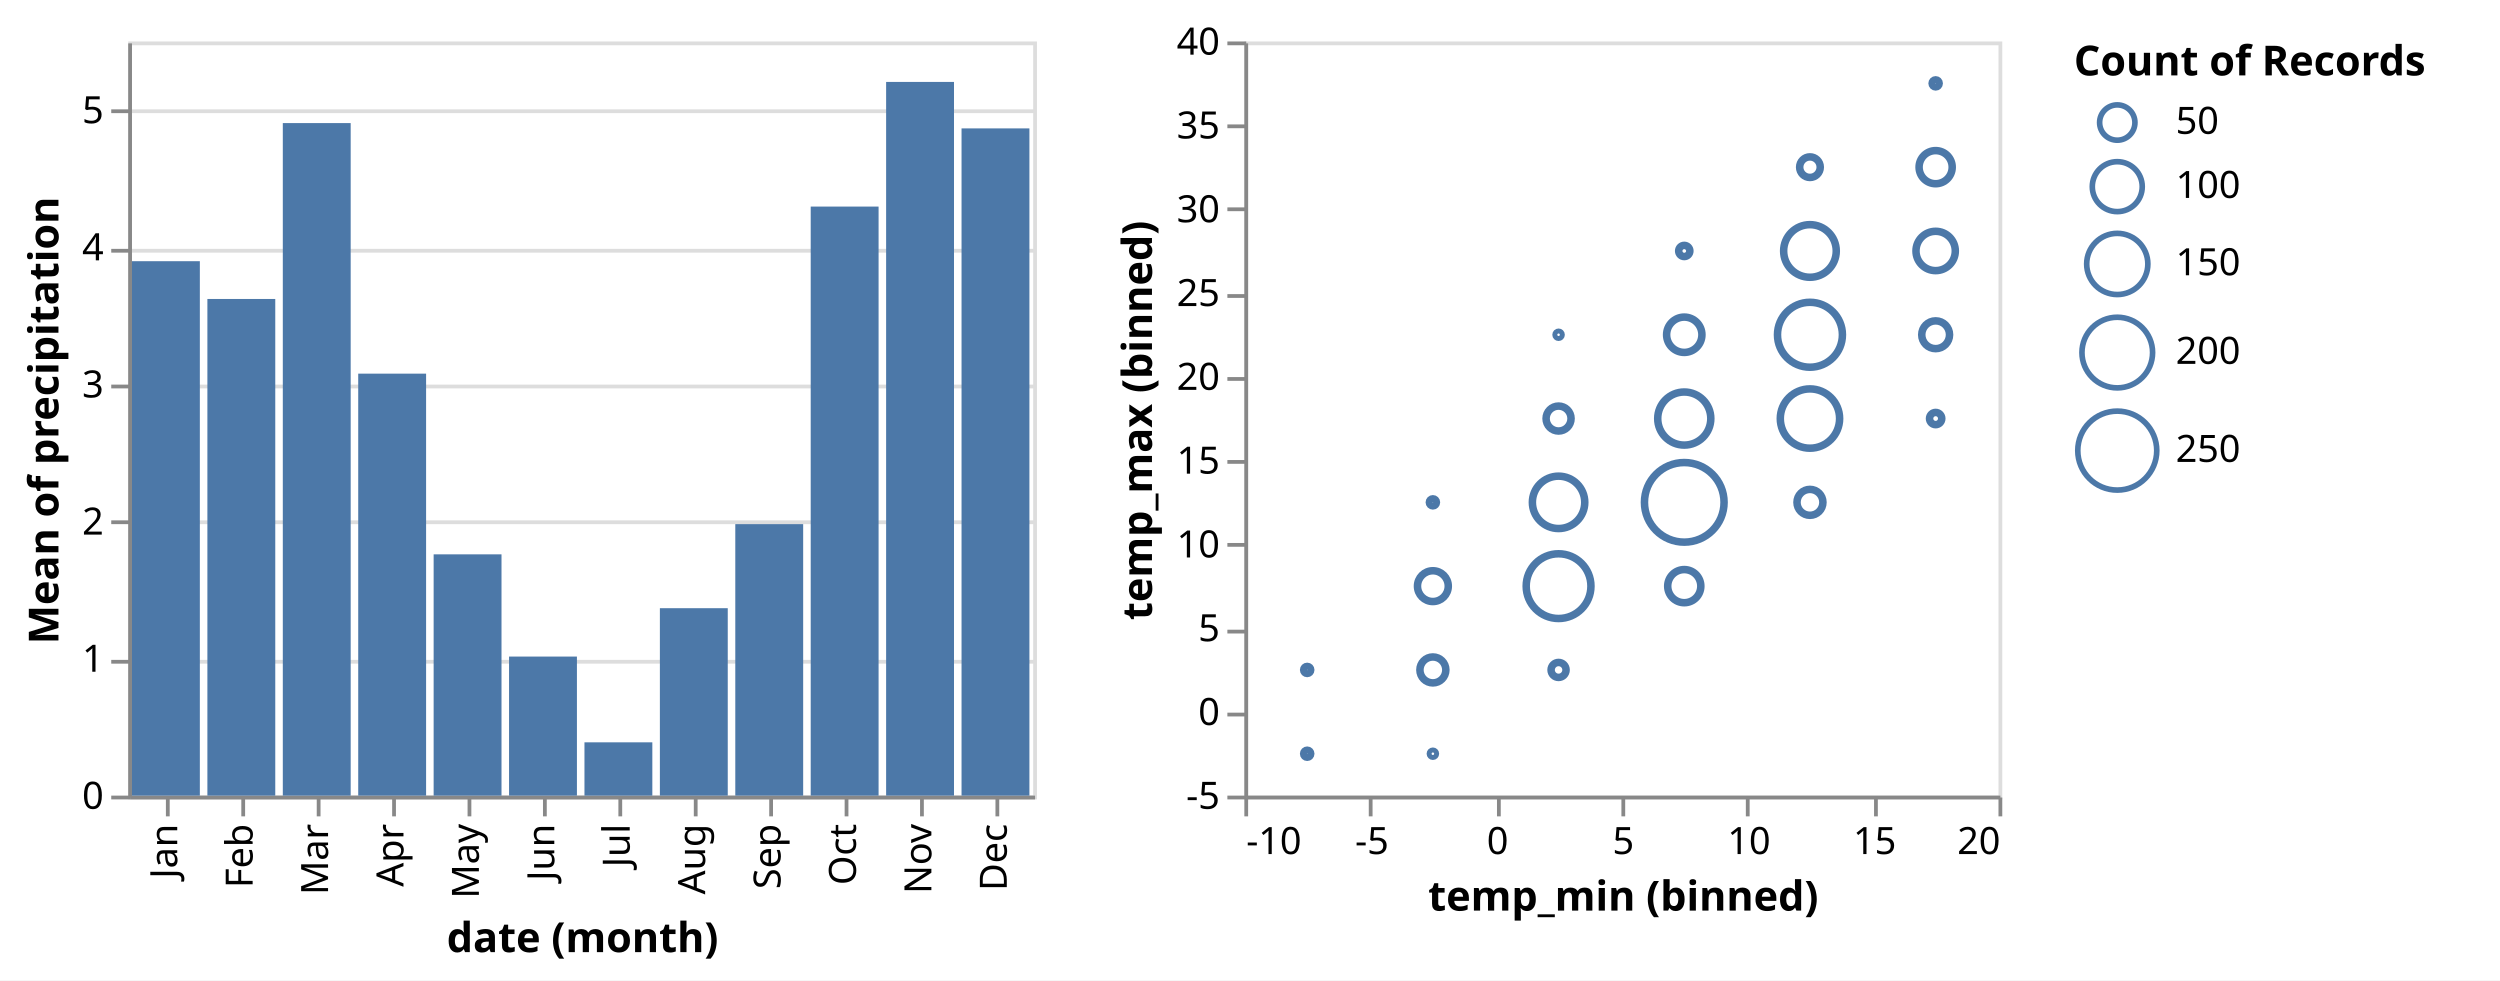
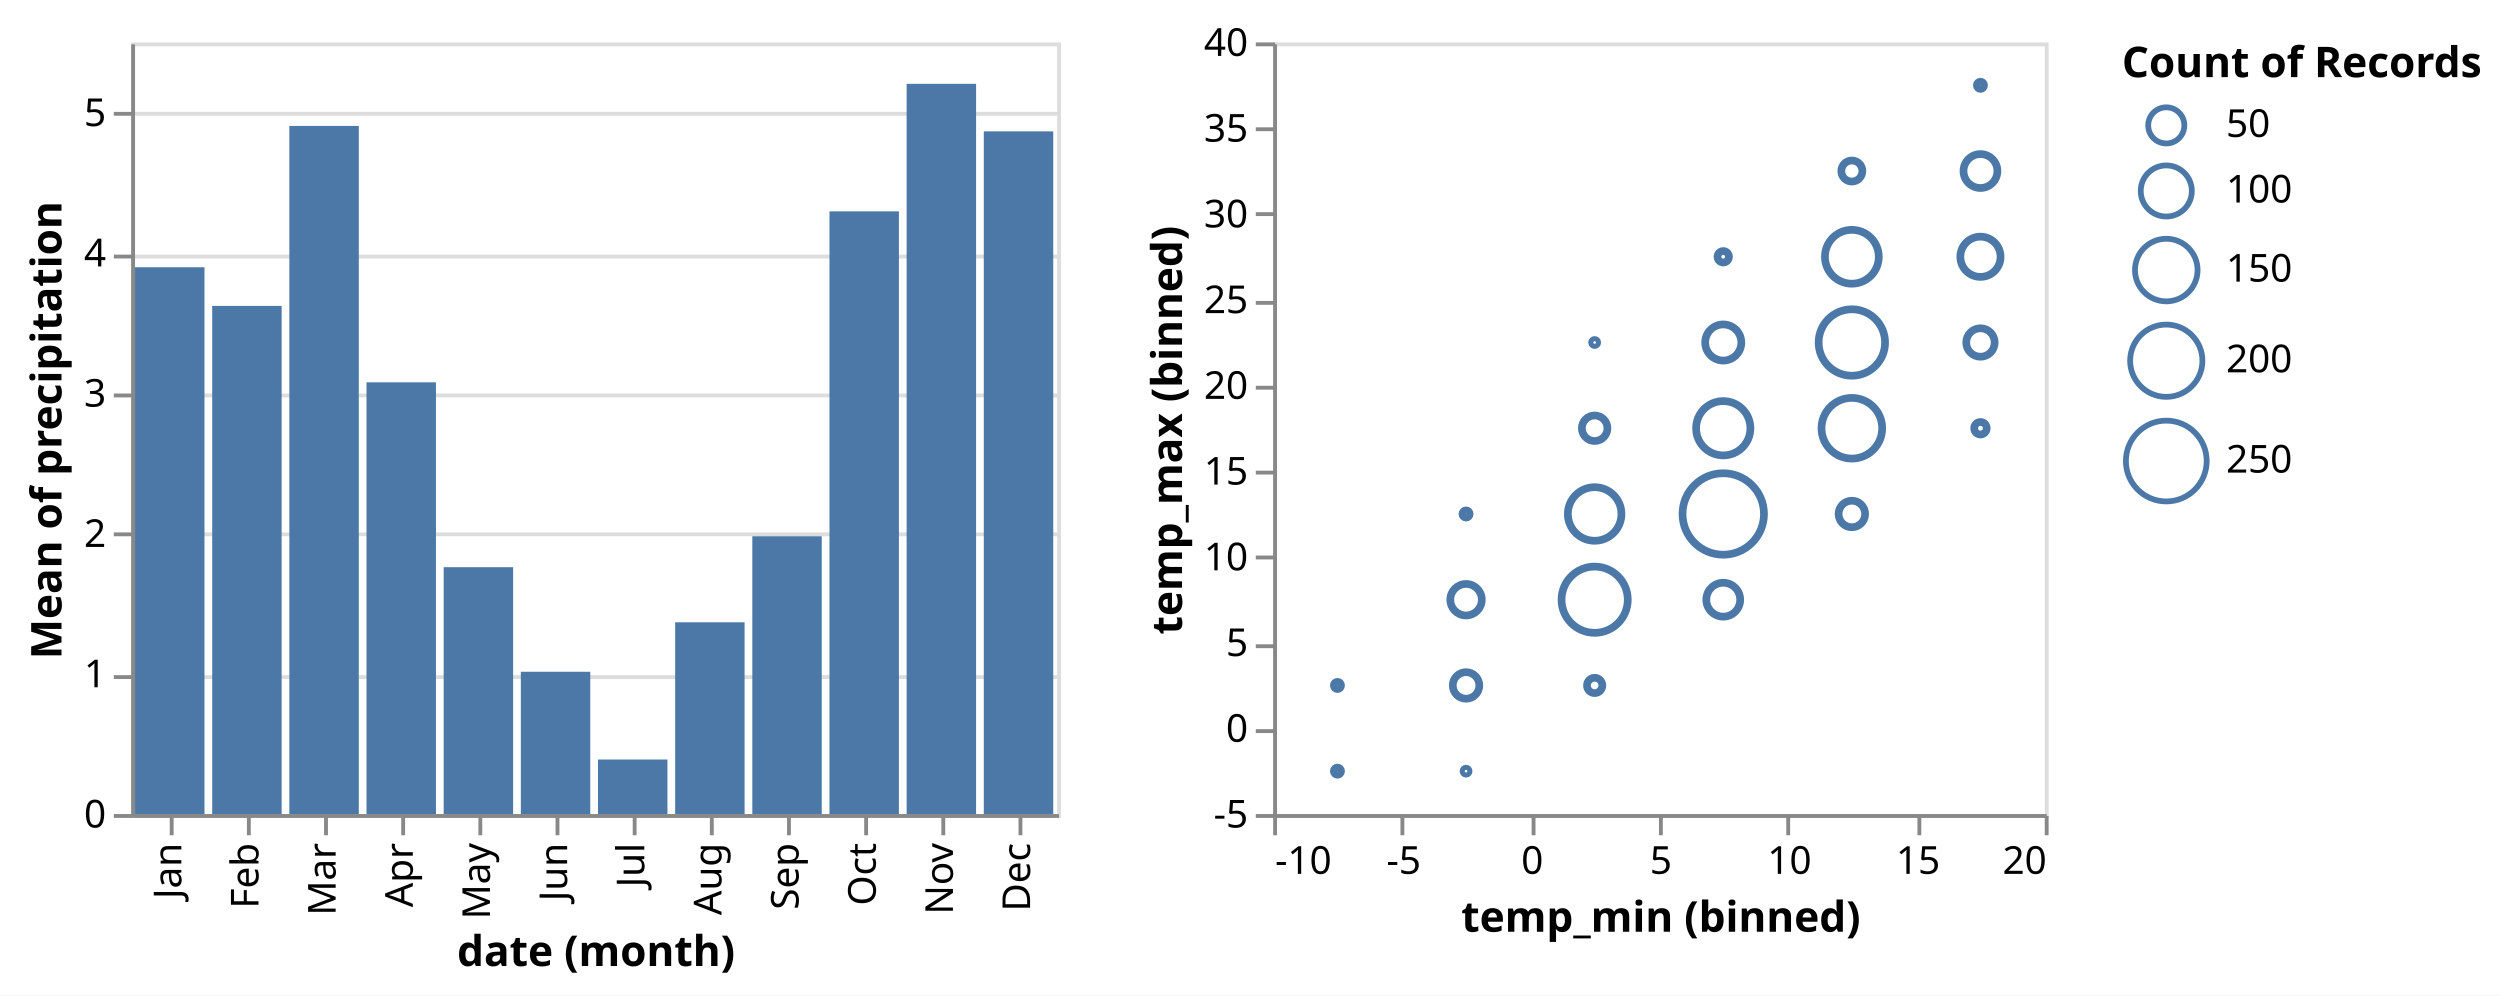
- <svg xmlns="http://www.w3.org/2000/svg" class="marks" width="663" height="260" viewBox="0 0 663 260" version="1.1">
-   <rect width="663" height="260" style="fill: white;" />
+ <svg xmlns="http://www.w3.org/2000/svg" class="marks" width="648" height="258" viewBox="0 0 648 258" version="1.1">
+   <rect width="648" height="258" style="fill: white;" />
  <g transform="translate(34,11)">
    <g class="mark-group role-frame root">
      <g transform="translate(0,0)">
        <path class="background" d="M0,0h0v200h0Z" style="fill: none;" />
        <g>
          <g class="mark-group role-scope concat_0_group">
            <g transform="translate(0,0)">
              <path class="background" d="M0.5,0.5h240v200h-240Z" style="fill: none; stroke: #ddd;" />
              <g>
                <g class="mark-group role-axis">
                  <g transform="translate(0.5,0.5)">
                    <path class="background" d="M0,0h0v0h0Z" style="pointer-events: none; fill: none;" />
                    <g>
                      <g class="mark-rule role-axis-grid" style="pointer-events: none;">
                        <line transform="translate(0,200)" x2="240" y2="0" style="fill: none; stroke: #ddd; stroke-width: 1; opacity: 1;" />
                        <line transform="translate(0,164)" x2="240" y2="0" style="fill: none; stroke: #ddd; stroke-width: 1; opacity: 1;" />
                        <line transform="translate(0,127)" x2="240" y2="0" style="fill: none; stroke: #ddd; stroke-width: 1; opacity: 1;" />
                        <line transform="translate(0,91)" x2="240" y2="0" style="fill: none; stroke: #ddd; stroke-width: 1; opacity: 1;" />
                        <line transform="translate(0,55)" x2="240" y2="0" style="fill: none; stroke: #ddd; stroke-width: 1; opacity: 1;" />
                        <line transform="translate(0,18)" x2="240" y2="0" style="fill: none; stroke: #ddd; stroke-width: 1; opacity: 1;" />
                      </g>
                    </g>
                  </g>
                </g>
                <g class="mark-group role-axis">
                  <g transform="translate(0.5,200.5)">
                    <path class="background" d="M0,0h0v0h0Z" style="pointer-events: none; fill: none;" />
                    <g>
                      <g class="mark-rule role-axis-tick" style="pointer-events: none;">
                        <line transform="translate(10,0)" x2="0" y2="5" style="fill: none; stroke: #888; stroke-width: 1; opacity: 1;" />
                        <line transform="translate(30,0)" x2="0" y2="5" style="fill: none; stroke: #888; stroke-width: 1; opacity: 1;" />
                        <line transform="translate(50,0)" x2="0" y2="5" style="fill: none; stroke: #888; stroke-width: 1; opacity: 1;" />
                        <line transform="translate(70,0)" x2="0" y2="5" style="fill: none; stroke: #888; stroke-width: 1; opacity: 1;" />
                        <line transform="translate(90,0)" x2="0" y2="5" style="fill: none; stroke: #888; stroke-width: 1; opacity: 1;" />
                        <line transform="translate(110,0)" x2="0" y2="5" style="fill: none; stroke: #888; stroke-width: 1; opacity: 1;" />
                        <line transform="translate(130,0)" x2="0" y2="5" style="fill: none; stroke: #888; stroke-width: 1; opacity: 1;" />
                        <line transform="translate(150,0)" x2="0" y2="5" style="fill: none; stroke: #888; stroke-width: 1; opacity: 1;" />
                        <line transform="translate(170,0)" x2="0" y2="5" style="fill: none; stroke: #888; stroke-width: 1; opacity: 1;" />
                        <line transform="translate(190,0)" x2="0" y2="5" style="fill: none; stroke: #888; stroke-width: 1; opacity: 1;" />
                        <line transform="translate(210,0)" x2="0" y2="5" style="fill: none; stroke: #888; stroke-width: 1; opacity: 1;" />
                        <line transform="translate(230,0)" x2="0" y2="5" style="fill: none; stroke: #888; stroke-width: 1; opacity: 1;" />
                      </g>
                      <g class="mark-text role-axis-label" style="pointer-events: none;">
                        <text text-anchor="end" transform="translate(9.5,7) rotate(270) translate(0,3)" style="font-family: sans-serif; font-size: 10px; fill: #000; opacity: 1;">Jan</text>
                        <text text-anchor="end" transform="translate(29.5,7) rotate(270) translate(0,3)" style="font-family: sans-serif; font-size: 10px; fill: #000; opacity: 1;">Feb</text>
                        <text text-anchor="end" transform="translate(49.5,7) rotate(270) translate(0,3)" style="font-family: sans-serif; font-size: 10px; fill: #000; opacity: 1;">Mar</text>
                        <text text-anchor="end" transform="translate(69.5,7) rotate(270) translate(0,3)" style="font-family: sans-serif; font-size: 10px; fill: #000; opacity: 1;">Apr</text>
                        <text text-anchor="end" transform="translate(89.5,7) rotate(270) translate(0,3)" style="font-family: sans-serif; font-size: 10px; fill: #000; opacity: 1;">May</text>
                        <text text-anchor="end" transform="translate(109.5,7) rotate(270) translate(0,3)" style="font-family: sans-serif; font-size: 10px; fill: #000; opacity: 1;">Jun</text>
                        <text text-anchor="end" transform="translate(129.5,7) rotate(270) translate(0,3)" style="font-family: sans-serif; font-size: 10px; fill: #000; opacity: 1;">Jul</text>
                        <text text-anchor="end" transform="translate(149.5,7) rotate(270) translate(0,3)" style="font-family: sans-serif; font-size: 10px; fill: #000; opacity: 1;">Aug</text>
                        <text text-anchor="end" transform="translate(169.5,7) rotate(270) translate(0,3)" style="font-family: sans-serif; font-size: 10px; fill: #000; opacity: 1;">Sep</text>
                        <text text-anchor="end" transform="translate(189.5,7) rotate(270) translate(0,3)" style="font-family: sans-serif; font-size: 10px; fill: #000; opacity: 1;">Oct</text>
                        <text text-anchor="end" transform="translate(209.5,7) rotate(270) translate(0,3)" style="font-family: sans-serif; font-size: 10px; fill: #000; opacity: 1;">Nov</text>
                        <text text-anchor="end" transform="translate(229.5,7) rotate(270) translate(0,3)" style="font-family: sans-serif; font-size: 10px; fill: #000; opacity: 1;">Dec</text>
                      </g>
                      <g class="mark-rule role-axis-domain" style="pointer-events: none;">
                        <line transform="translate(0,0)" x2="240" y2="0" style="fill: none; stroke: #888; stroke-width: 1; opacity: 1;" />
                      </g>
                      <g class="mark-text role-axis-title" style="pointer-events: none;">
-                         <text text-anchor="middle" transform="translate(120,41)" style="font-family: sans-serif; font-size: 11px; font-weight: bold; fill: #000; opacity: 1;">date (month)</text>
+                         <text text-anchor="middle" transform="translate(120,38.8916)" style="font-family: sans-serif; font-size: 11px; font-weight: bold; fill: #000; opacity: 1;">date (month)</text>
                      </g>
                    </g>
                  </g>
                </g>
                <g class="mark-group role-axis">
                  <g transform="translate(0.5,0.5)">
                    <path class="background" d="M0,0h0v0h0Z" style="pointer-events: none; fill: none;" />
                    <g>
                      <g class="mark-rule role-axis-tick" style="pointer-events: none;">
                        <line transform="translate(0,200)" x2="-5" y2="0" style="fill: none; stroke: #888; stroke-width: 1; opacity: 1;" />
                        <line transform="translate(0,164)" x2="-5" y2="0" style="fill: none; stroke: #888; stroke-width: 1; opacity: 1;" />
                        <line transform="translate(0,127)" x2="-5" y2="0" style="fill: none; stroke: #888; stroke-width: 1; opacity: 1;" />
                        <line transform="translate(0,91)" x2="-5" y2="0" style="fill: none; stroke: #888; stroke-width: 1; opacity: 1;" />
                        <line transform="translate(0,55)" x2="-5" y2="0" style="fill: none; stroke: #888; stroke-width: 1; opacity: 1;" />
                        <line transform="translate(0,18)" x2="-5" y2="0" style="fill: none; stroke: #888; stroke-width: 1; opacity: 1;" />
                      </g>
                      <g class="mark-text role-axis-label" style="pointer-events: none;">
                        <text text-anchor="end" transform="translate(-7,203)" style="font-family: sans-serif; font-size: 10px; fill: #000; opacity: 1;">0</text>
                        <text text-anchor="end" transform="translate(-7,166.6364)" style="font-family: sans-serif; font-size: 10px; fill: #000; opacity: 1;">1</text>
                        <text text-anchor="end" transform="translate(-7,130.2727)" style="font-family: sans-serif; font-size: 10px; fill: #000; opacity: 1;">2</text>
                        <text text-anchor="end" transform="translate(-7,93.90909)" style="font-family: sans-serif; font-size: 10px; fill: #000; opacity: 1;">3</text>
                        <text text-anchor="end" transform="translate(-7,57.54545)" style="font-family: sans-serif; font-size: 10px; fill: #000; opacity: 1;">4</text>
                        <text text-anchor="end" transform="translate(-7,21.18182)" style="font-family: sans-serif; font-size: 10px; fill: #000; opacity: 1;">5</text>
                      </g>
                      <g class="mark-rule role-axis-domain" style="pointer-events: none;">
                        <line transform="translate(0,200)" x2="0" y2="-200" style="fill: none; stroke: #888; stroke-width: 1; opacity: 1;" />
                      </g>
                      <g class="mark-text role-axis-title" style="pointer-events: none;">
-                         <text text-anchor="middle" transform="translate(-17,100) rotate(-90) translate(0,-2)" style="font-family: sans-serif; font-size: 11px; font-weight: bold; fill: #000; opacity: 1;">Mean of precipitation</text>
+                         <text text-anchor="middle" transform="translate(-16.56152,100) rotate(-90) translate(0,-2)" style="font-family: sans-serif; font-size: 11px; font-weight: bold; fill: #000; opacity: 1;">Mean of precipitation</text>
                      </g>
                    </g>
                  </g>
                </g>
                <g class="mark-rect role-mark concat_0_marks">
                  <path d="M221,23.05h18v176.95h-18Z" style="fill: #4c78a8;" />
                  <path d="M1,58.27h18v141.73h-18Z" style="fill: #4c78a8;" />
                  <path d="M21,68.286h18v131.714h-18Z" style="fill: #4c78a8;" />
                  <path d="M41,21.642h18v178.358h-18Z" style="fill: #4c78a8;" />
                  <path d="M61,88.091h18v111.909h-18Z" style="fill: #4c78a8;" />
                  <path d="M81,136.012h18v63.988h-18Z" style="fill: #4c78a8;" />
                  <path d="M101,163.121h18v36.879h-18Z" style="fill: #4c78a8;" />
                  <path d="M121,185.865h18v14.135h-18Z" style="fill: #4c78a8;" />
                  <path d="M141,150.293h18v49.707h-18Z" style="fill: #4c78a8;" />
                  <path d="M161,128h18v72h-18Z" style="fill: #4c78a8;" />
                  <path d="M181,43.783h18v156.217h-18Z" style="fill: #4c78a8;" />
                  <path d="M201,10.727h18v189.273h-18Z" style="fill: #4c78a8;" />
                </g>
              </g>
            </g>
          </g>
          <g class="mark-group role-scope concat_1_group">
            <g transform="translate(296,0)">
              <path class="background" d="M0.5,0.5h200v200h-200Z" style="fill: none; stroke: #ddd;" />
              <g>
                <g class="mark-group role-axis">
                  <g transform="translate(0.5,200.5)">
                    <path class="background" d="M0,0h0v0h0Z" style="pointer-events: none; fill: none;" />
                    <g>
                      <g class="mark-rule role-axis-tick" style="pointer-events: none;">
                        <line transform="translate(0,0)" x2="0" y2="5" style="fill: none; stroke: #888; stroke-width: 1; opacity: 1;" />
                        <line transform="translate(33,0)" x2="0" y2="5" style="fill: none; stroke: #888; stroke-width: 1; opacity: 1;" />
                        <line transform="translate(67,0)" x2="0" y2="5" style="fill: none; stroke: #888; stroke-width: 1; opacity: 1;" />
                        <line transform="translate(100,0)" x2="0" y2="5" style="fill: none; stroke: #888; stroke-width: 1; opacity: 1;" />
                        <line transform="translate(133,0)" x2="0" y2="5" style="fill: none; stroke: #888; stroke-width: 1; opacity: 1;" />
                        <line transform="translate(167,0)" x2="0" y2="5" style="fill: none; stroke: #888; stroke-width: 1; opacity: 1;" />
                        <line transform="translate(200,0)" x2="0" y2="5" style="fill: none; stroke: #888; stroke-width: 1; opacity: 1;" />
                      </g>
                      <g class="mark-text role-axis-label" style="pointer-events: none;">
                        <text text-anchor="start" transform="translate(0,15)" style="font-family: sans-serif; font-size: 10px; fill: #000; opacity: 1;">-10</text>
                        <text text-anchor="middle" transform="translate(33.33333,15)" style="font-family: sans-serif; font-size: 10px; fill: #000; opacity: 1;">-5</text>
                        <text text-anchor="middle" transform="translate(66.66667,15)" style="font-family: sans-serif; font-size: 10px; fill: #000; opacity: 1;">0</text>
                        <text text-anchor="middle" transform="translate(100,15)" style="font-family: sans-serif; font-size: 10px; fill: #000; opacity: 1;">5</text>
                        <text text-anchor="middle" transform="translate(133.3333,15)" style="font-family: sans-serif; font-size: 10px; fill: #000; opacity: 1;">10</text>
                        <text text-anchor="middle" transform="translate(166.6667,15)" style="font-family: sans-serif; font-size: 10px; fill: #000; opacity: 1;">15</text>
                        <text text-anchor="end" transform="translate(200,15)" style="font-family: sans-serif; font-size: 10px; fill: #000; opacity: 1;">20</text>
                      </g>
                      <g class="mark-rule role-axis-domain" style="pointer-events: none;">
                        <line transform="translate(0,0)" x2="200" y2="0" style="fill: none; stroke: #888; stroke-width: 1; opacity: 1;" />
                      </g>
                      <g class="mark-text role-axis-title" style="pointer-events: none;">
                        <text text-anchor="middle" transform="translate(100,30)" style="font-family: sans-serif; font-size: 11px; font-weight: bold; fill: #000; opacity: 1;">temp_min (binned)</text>
                      </g>
                    </g>
                  </g>
                </g>
                <g class="mark-group role-axis">
                  <g transform="translate(0.5,0.5)">
                    <path class="background" d="M0,0h0v0h0Z" style="pointer-events: none; fill: none;" />
                    <g>
                      <g class="mark-rule role-axis-tick" style="pointer-events: none;">
                        <line transform="translate(0,200)" x2="-5" y2="0" style="fill: none; stroke: #888; stroke-width: 1; opacity: 1;" />
                        <line transform="translate(0,178)" x2="-5" y2="0" style="fill: none; stroke: #888; stroke-width: 1; opacity: 1;" />
                        <line transform="translate(0,156)" x2="-5" y2="0" style="fill: none; stroke: #888; stroke-width: 1; opacity: 1;" />
                        <line transform="translate(0,133)" x2="-5" y2="0" style="fill: none; stroke: #888; stroke-width: 1; opacity: 1;" />
                        <line transform="translate(0,111)" x2="-5" y2="0" style="fill: none; stroke: #888; stroke-width: 1; opacity: 1;" />
                        <line transform="translate(0,89)" x2="-5" y2="0" style="fill: none; stroke: #888; stroke-width: 1; opacity: 1;" />
                        <line transform="translate(0,67)" x2="-5" y2="0" style="fill: none; stroke: #888; stroke-width: 1; opacity: 1;" />
                        <line transform="translate(0,44)" x2="-5" y2="0" style="fill: none; stroke: #888; stroke-width: 1; opacity: 1;" />
                        <line transform="translate(0,22)" x2="-5" y2="0" style="fill: none; stroke: #888; stroke-width: 1; opacity: 1;" />
                        <line transform="translate(0,0)" x2="-5" y2="0" style="fill: none; stroke: #888; stroke-width: 1; opacity: 1;" />
                      </g>
                      <g class="mark-text role-axis-label" style="pointer-events: none;">
                        <text text-anchor="end" transform="translate(-7,203)" style="font-family: sans-serif; font-size: 10px; fill: #000; opacity: 1;">-5</text>
                        <text text-anchor="end" transform="translate(-7,180.7778)" style="font-family: sans-serif; font-size: 10px; fill: #000; opacity: 1;">0</text>
                        <text text-anchor="end" transform="translate(-7,158.5556)" style="font-family: sans-serif; font-size: 10px; fill: #000; opacity: 1;">5</text>
                        <text text-anchor="end" transform="translate(-7,136.3333)" style="font-family: sans-serif; font-size: 10px; fill: #000; opacity: 1;">10</text>
                        <text text-anchor="end" transform="translate(-7,114.1111)" style="font-family: sans-serif; font-size: 10px; fill: #000; opacity: 1;">15</text>
                        <text text-anchor="end" transform="translate(-7,91.88889)" style="font-family: sans-serif; font-size: 10px; fill: #000; opacity: 1;">20</text>
                        <text text-anchor="end" transform="translate(-7,69.66667)" style="font-family: sans-serif; font-size: 10px; fill: #000; opacity: 1;">25</text>
                        <text text-anchor="end" transform="translate(-7,47.44444)" style="font-family: sans-serif; font-size: 10px; fill: #000; opacity: 1;">30</text>
                        <text text-anchor="end" transform="translate(-7,25.22222)" style="font-family: sans-serif; font-size: 10px; fill: #000; opacity: 1;">35</text>
                        <text text-anchor="end" transform="translate(-7,3)" style="font-family: sans-serif; font-size: 10px; fill: #000; opacity: 1;">40</text>
                      </g>
                      <g class="mark-rule role-axis-domain" style="pointer-events: none;">
                        <line transform="translate(0,200)" x2="0" y2="-200" style="fill: none; stroke: #888; stroke-width: 1; opacity: 1;" />
                      </g>
                      <g class="mark-text role-axis-title" style="pointer-events: none;">
-                         <text text-anchor="middle" transform="translate(-23,100) rotate(-90) translate(0,-2)" style="font-family: sans-serif; font-size: 11px; font-weight: bold; fill: #000; opacity: 1;">temp_max (binned)</text>
+                         <text text-anchor="middle" transform="translate(-22.12305,100) rotate(-90) translate(0,-2)" style="font-family: sans-serif; font-size: 11px; font-weight: bold; fill: #000; opacity: 1;">temp_max (binned)</text>
                      </g>
                    </g>
                  </g>
                </g>
                <g class="mark-symbol role-mark concat_1_marks">
                  <path transform="translate(116.6667,122.2222)" d="M10.556,0A10.556,10.556,0,1,1,-10.556,0A10.556,10.556,0,1,1,10.556,0" style="fill: none; stroke: #4c78a8; stroke-width: 2;" />
                  <path transform="translate(83.33333,122.2222)" d="M6.946,0A6.946,6.946,0,1,1,-6.946,0A6.946,6.946,0,1,1,6.946,0" style="fill: none; stroke: #4c78a8; stroke-width: 2;" />
                  <path transform="translate(83.33333,144.4444)" d="M8.585,0A8.585,8.585,0,1,1,-8.585,0A8.585,8.585,0,1,1,8.585,0" style="fill: none; stroke: #4c78a8; stroke-width: 2;" />
                  <path transform="translate(83.33333,166.6667)" d="M1.987,0A1.987,1.987,0,1,1,-1.987,0A1.987,1.987,0,1,1,1.987,0" style="fill: none; stroke: #4c78a8; stroke-width: 2;" />
                  <path transform="translate(116.6667,144.4444)" d="M4.393,0A4.393,4.393,0,1,1,-4.393,0A4.393,4.393,0,1,1,4.393,0" style="fill: none; stroke: #4c78a8; stroke-width: 2;" />
                  <path transform="translate(50,144.4444)" d="M4.083,0A4.083,4.083,0,1,1,-4.083,0A4.083,4.083,0,1,1,4.083,0" style="fill: none; stroke: #4c78a8; stroke-width: 2;" />
                  <path transform="translate(50,166.6667)" d="M3.441,0A3.441,3.441,0,1,1,-3.441,0A3.441,3.441,0,1,1,3.441,0" style="fill: none; stroke: #4c78a8; stroke-width: 2;" />
                  <path transform="translate(50,188.8889)" d="M0.662,0A0.662,0.662,0,1,1,-0.662,0A0.662,0.662,0,1,1,0.662,0" style="fill: none; stroke: #4c78a8; stroke-width: 2;" />
                  <path transform="translate(116.6667,100)" d="M7.04,0A7.04,7.04,0,1,1,-7.04,0A7.04,7.04,0,1,1,7.04,0" style="fill: none; stroke: #4c78a8; stroke-width: 2;" />
                  <path transform="translate(83.33333,100)" d="M3.312,0A3.312,3.312,0,1,1,-3.312,0A3.312,3.312,0,1,1,3.312,0" style="fill: none; stroke: #4c78a8; stroke-width: 2;" />
                  <path transform="translate(116.6667,77.77778)" d="M4.683,0A4.683,4.683,0,1,1,-4.683,0A4.683,4.683,0,1,1,4.683,0" style="fill: none; stroke: #4c78a8; stroke-width: 2;" />
                  <path transform="translate(83.33333,77.77778)" d="M0.662,0A0.662,0.662,0,1,1,-0.662,0A0.662,0.662,0,1,1,0.662,0" style="fill: none; stroke: #4c78a8; stroke-width: 2;" />
                  <path transform="translate(150,122.2222)" d="M3.441,0A3.441,3.441,0,1,1,-3.441,0A3.441,3.441,0,1,1,3.441,0" style="fill: none; stroke: #4c78a8; stroke-width: 2;" />
                  <path transform="translate(116.6667,55.55556)" d="M1.481,0A1.481,1.481,0,1,1,-1.481,0A1.481,1.481,0,1,1,1.481,0" style="fill: none; stroke: #4c78a8; stroke-width: 2;" />
                  <path transform="translate(150,55.55556)" d="M6.978,0A6.978,6.978,0,1,1,-6.978,0A6.978,6.978,0,1,1,6.978,0" style="fill: none; stroke: #4c78a8; stroke-width: 2;" />
                  <path transform="translate(150,100)" d="M7.865,0A7.865,7.865,0,1,1,-7.865,0A7.865,7.865,0,1,1,7.865,0" style="fill: none; stroke: #4c78a8; stroke-width: 2;" />
                  <path transform="translate(150,77.77778)" d="M8.61,0A8.61,8.61,0,1,1,-8.61,0A8.61,8.61,0,1,1,8.61,0" style="fill: none; stroke: #4c78a8; stroke-width: 2;" />
                  <path transform="translate(183.3333,77.77778)" d="M3.688,0A3.688,3.688,0,1,1,-3.688,0A3.688,3.688,0,1,1,3.688,0" style="fill: none; stroke: #4c78a8; stroke-width: 2;" />
                  <path transform="translate(183.3333,55.55556)" d="M5.215,0A5.215,5.215,0,1,1,-5.215,0A5.215,5.215,0,1,1,5.215,0" style="fill: none; stroke: #4c78a8; stroke-width: 2;" />
                  <path transform="translate(183.3333,33.33333)" d="M4.393,0A4.393,4.393,0,1,1,-4.393,0A4.393,4.393,0,1,1,4.393,0" style="fill: none; stroke: #4c78a8; stroke-width: 2;" />
                  <path transform="translate(150,33.33333)" d="M2.731,0A2.731,2.731,0,1,1,-2.731,0A2.731,2.731,0,1,1,2.731,0" style="fill: none; stroke: #4c78a8; stroke-width: 2;" />
                  <path transform="translate(183.3333,100)" d="M1.622,0A1.622,1.622,0,1,1,-1.622,0A1.622,1.622,0,1,1,1.622,0" style="fill: none; stroke: #4c78a8; stroke-width: 2;" />
                  <path transform="translate(16.66667,166.6667)" d="M0.937,0A0.937,0.937,0,1,1,-0.937,0A0.937,0.937,0,1,1,0.937,0" style="fill: none; stroke: #4c78a8; stroke-width: 2;" />
                  <path transform="translate(16.66667,188.8889)" d="M0.937,0A0.937,0.937,0,1,1,-0.937,0A0.937,0.937,0,1,1,0.937,0" style="fill: none; stroke: #4c78a8; stroke-width: 2;" />
                  <path transform="translate(183.3333,11.11111)" d="M0.937,0A0.937,0.937,0,1,1,-0.937,0A0.937,0.937,0,1,1,0.937,0" style="fill: none; stroke: #4c78a8; stroke-width: 2;" />
                  <path transform="translate(50,122.2222)" d="M0.937,0A0.937,0.937,0,1,1,-0.937,0A0.937,0.937,0,1,1,0.937,0" style="fill: none; stroke: #4c78a8; stroke-width: 2;" />
                </g>
              </g>
            </g>
          </g>
          <g class="mark-group role-legend">
            <g transform="translate(516,0)">
-               <path class="background" d="M0,0h108v121h-108Z" style="pointer-events: none; fill: none;" />
+               <path class="background" d="M0,0h93v121h-93Z" style="pointer-events: none; fill: none;" />
              <g>
                <g class="mark-group role-legend-entry">
                  <g transform="translate(0,16)">
                    <path class="background" d="M0,0h0v0h0Z" style="pointer-events: none; fill: none;" />
                    <g>
                      <g class="mark-group role-scope">
                        <g transform="translate(0,0)">
-                           <path class="background" d="M0,0h45v11.683h-45Z" style="pointer-events: none; fill: none; opacity: 1;" />
+                           <path class="background" d="M0,0h43.685v11.683h-43.685Z" style="pointer-events: none; fill: none; opacity: 1;" />
                          <g>
                            <g class="mark-symbol role-legend-symbol" style="pointer-events: none;">
                              <path transform="translate(11.5,5.5)" d="M4.683,0A4.683,4.683,0,1,1,-4.683,0A4.683,4.683,0,1,1,4.683,0" style="fill: none; stroke: #4c78a8; stroke-width: 1.5; opacity: 1;" />
                            </g>
                            <g class="mark-text role-legend-label" style="pointer-events: none;">
                              <text text-anchor="start" transform="translate(27,8.5)" style="font-family: sans-serif; font-size: 10px; fill: #000; opacity: 1;">50</text>
                            </g>
                          </g>
                        </g>
                        <g transform="translate(0,15)">
-                           <path class="background" d="M0,0h45v15.623h-45Z" style="pointer-events: none; fill: none; opacity: 1;" />
+                           <path class="background" d="M0,0h43.685v15.623h-43.685Z" style="pointer-events: none; fill: none; opacity: 1;" />
                          <g>
                            <g class="mark-symbol role-legend-symbol" style="pointer-events: none;">
                              <path transform="translate(11.5,7.5)" d="M6.623,0A6.623,6.623,0,1,1,-6.623,0A6.623,6.623,0,1,1,6.623,0" style="fill: none; stroke: #4c78a8; stroke-width: 1.5; opacity: 1;" />
                            </g>
                            <g class="mark-text role-legend-label" style="pointer-events: none;">
                              <text text-anchor="start" transform="translate(27,10.5)" style="font-family: sans-serif; font-size: 10px; fill: #000; opacity: 1;">100</text>
                            </g>
                          </g>
                        </g>
                        <g transform="translate(0,34)">
-                           <path class="background" d="M0,0h45v18.612h-45Z" style="pointer-events: none; fill: none; opacity: 1;" />
+                           <path class="background" d="M0,0h43.685v18.612h-43.685Z" style="pointer-events: none; fill: none; opacity: 1;" />
                          <g>
                            <g class="mark-symbol role-legend-symbol" style="pointer-events: none;">
                              <path transform="translate(11.5,9)" d="M8.112,0A8.112,8.112,0,1,1,-8.112,0A8.112,8.112,0,1,1,8.112,0" style="fill: none; stroke: #4c78a8; stroke-width: 1.5; opacity: 1;" />
                            </g>
                            <g class="mark-text role-legend-label" style="pointer-events: none;">
                              <text text-anchor="start" transform="translate(27,12)" style="font-family: sans-serif; font-size: 10px; fill: #000; opacity: 1;">150</text>
                            </g>
                          </g>
                        </g>
                        <g transform="translate(0,56)">
-                           <path class="background" d="M0,0h45v21.367h-45Z" style="pointer-events: none; fill: none; opacity: 1;" />
+                           <path class="background" d="M0,0h43.685v21.367h-43.685Z" style="pointer-events: none; fill: none; opacity: 1;" />
                          <g>
                            <g class="mark-symbol role-legend-symbol" style="pointer-events: none;">
                              <path transform="translate(11.5,10.5)" d="M9.367,0A9.367,9.367,0,1,1,-9.367,0A9.367,9.367,0,1,1,9.367,0" style="fill: none; stroke: #4c78a8; stroke-width: 1.5; opacity: 1;" />
                            </g>
                            <g class="mark-text role-legend-label" style="pointer-events: none;">
                              <text text-anchor="start" transform="translate(27,13.5)" style="font-family: sans-serif; font-size: 10px; fill: #000; opacity: 1;">200</text>
                            </g>
                          </g>
                        </g>
                        <g transform="translate(0,81)">
-                           <path class="background" d="M0,0h45v23.472h-45Z" style="pointer-events: none; fill: none; opacity: 1;" />
+                           <path class="background" d="M0,0h43.685v23.472h-43.685Z" style="pointer-events: none; fill: none; opacity: 1;" />
                          <g>
                            <g class="mark-symbol role-legend-symbol" style="pointer-events: none;">
                              <path transform="translate(11.5,11.5)" d="M10.472,0A10.472,10.472,0,1,1,-10.472,0A10.472,10.472,0,1,1,10.472,0" style="fill: none; stroke: #4c78a8; stroke-width: 1.5; opacity: 1;" />
                            </g>
                            <g class="mark-text role-legend-label" style="pointer-events: none;">
                              <text text-anchor="start" transform="translate(27,14.5)" style="font-family: sans-serif; font-size: 10px; fill: #000; opacity: 1;">250</text>
                            </g>
                          </g>
                        </g>
                      </g>
                    </g>
                  </g>
                </g>
                <g class="mark-text role-legend-title" style="pointer-events: none;">
                  <text text-anchor="start" transform="translate(0,9)" style="font-family: sans-serif; font-size: 11px; font-weight: bold; fill: #000; opacity: 1;">Count of Records</text>
                </g>
              </g>
            </g>
          </g>
        </g>
      </g>
    </g>
  </g>
</svg>
